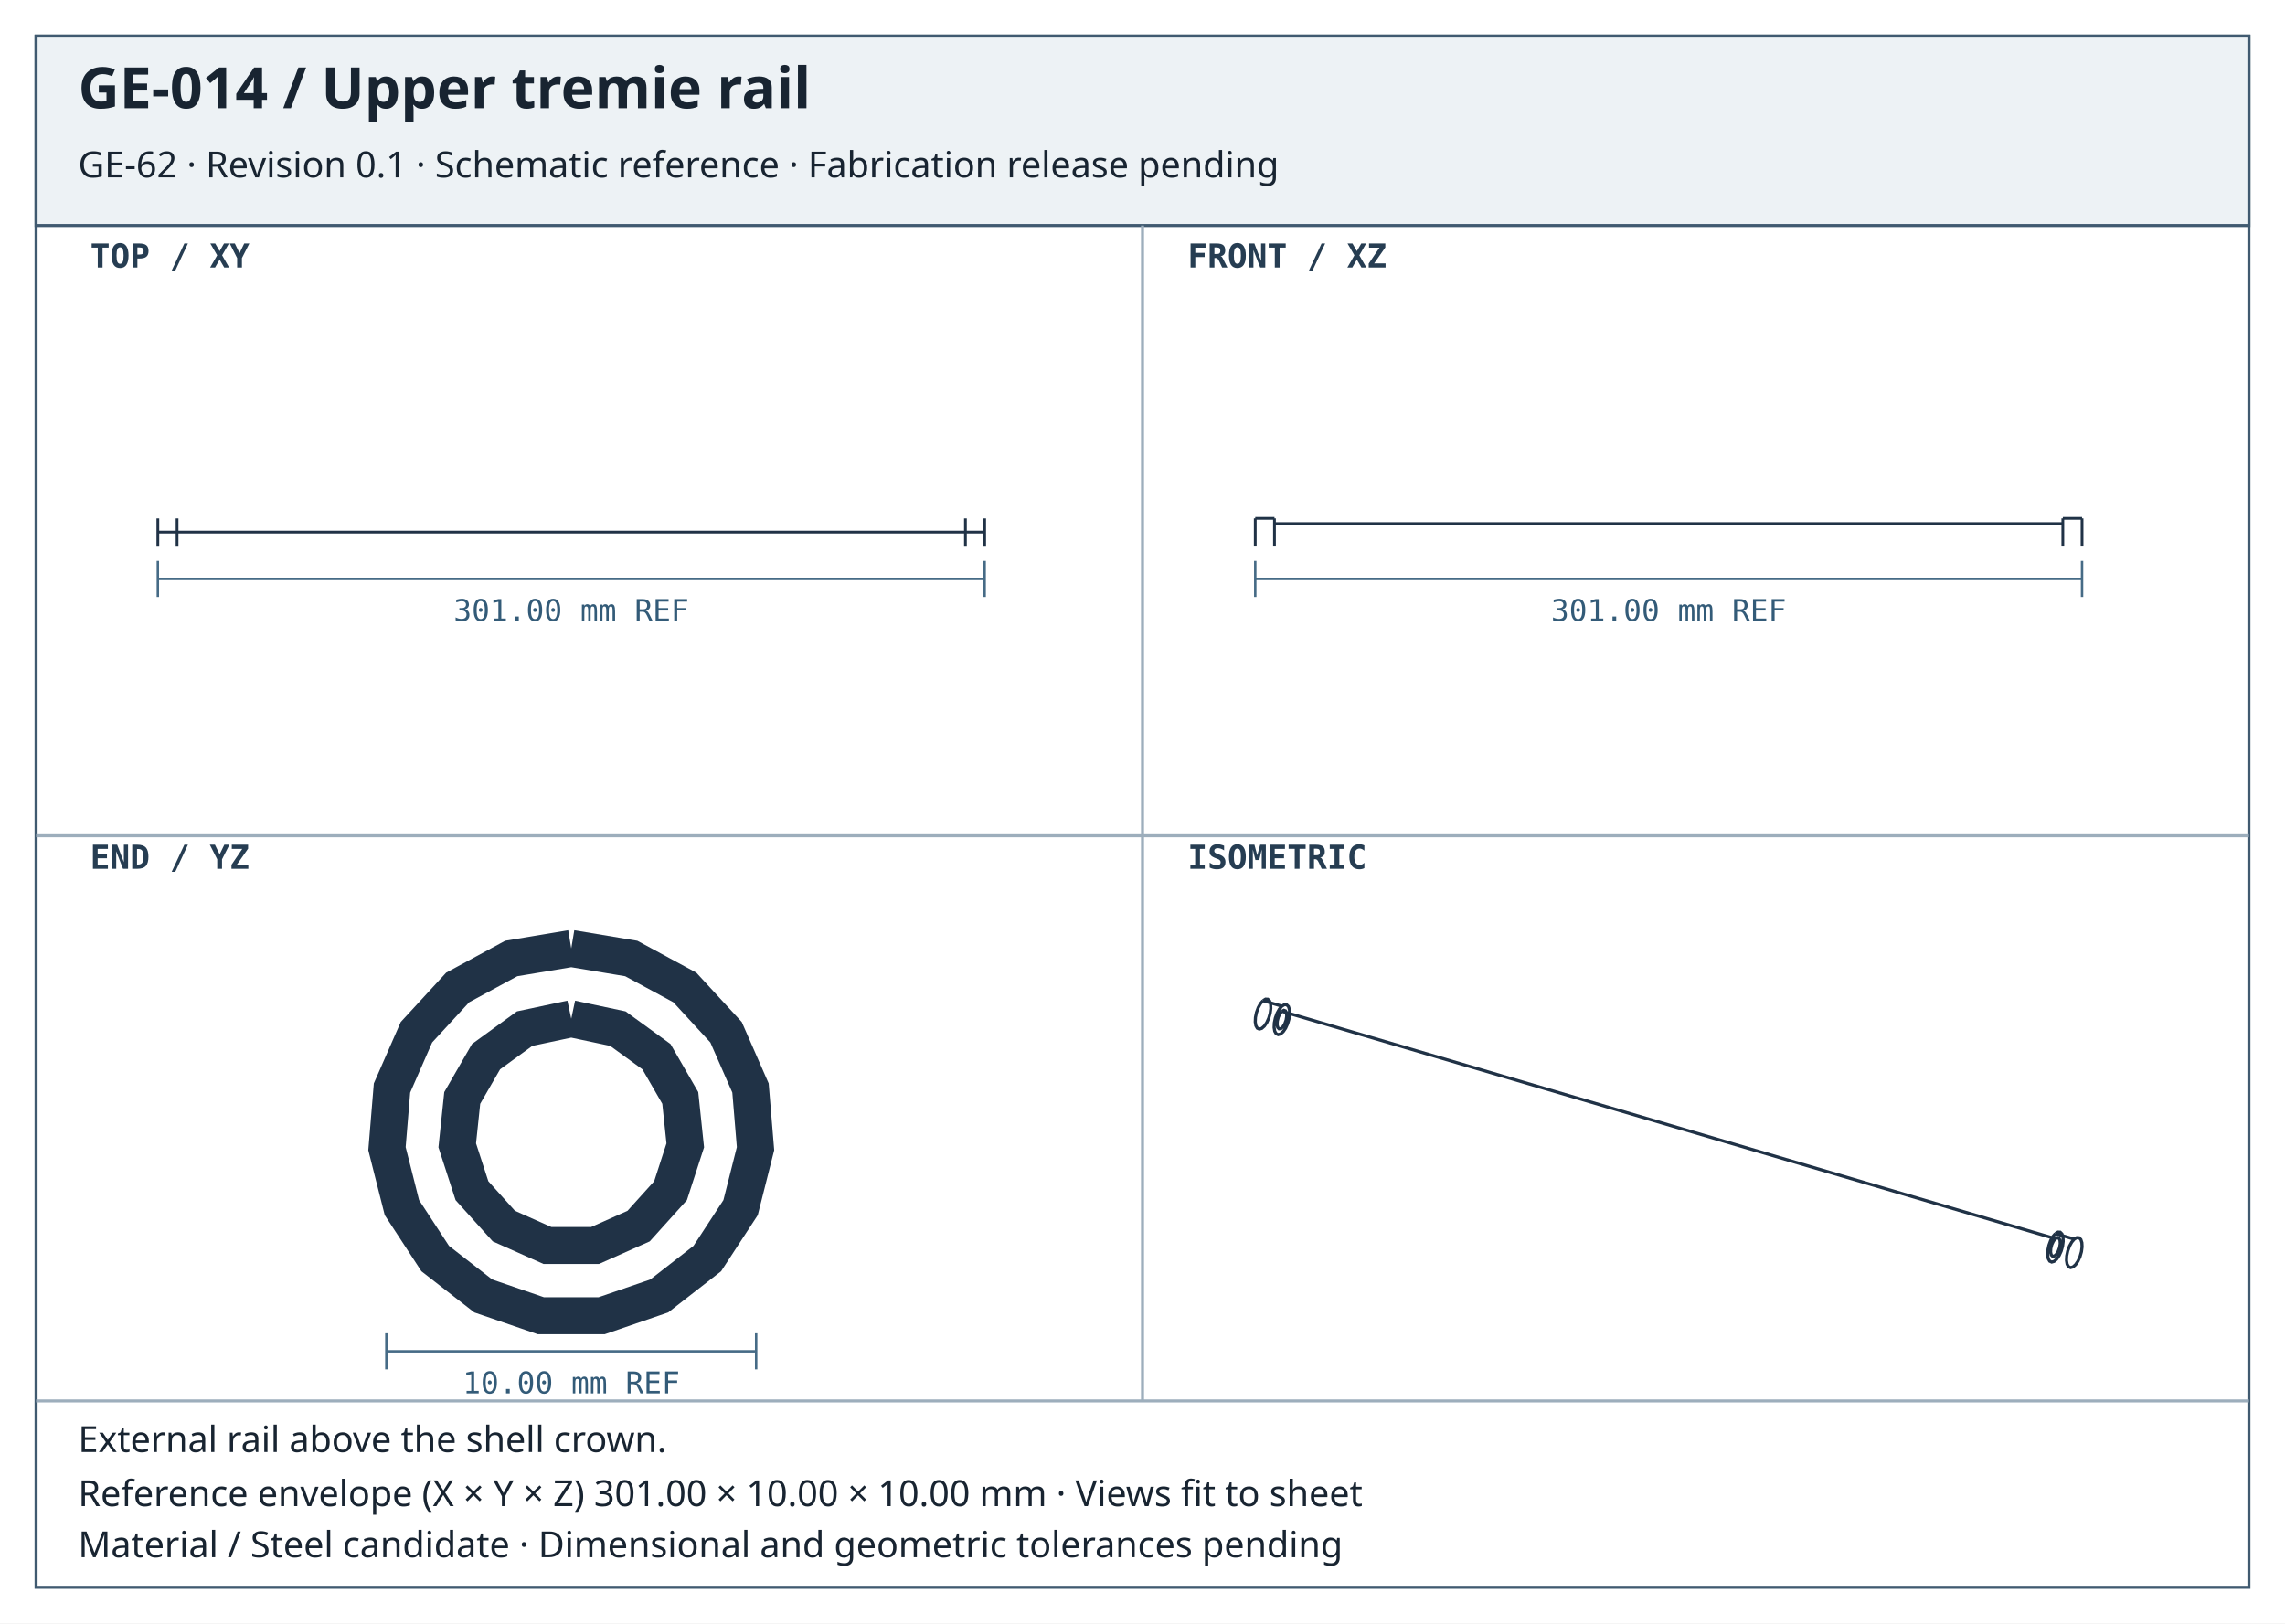
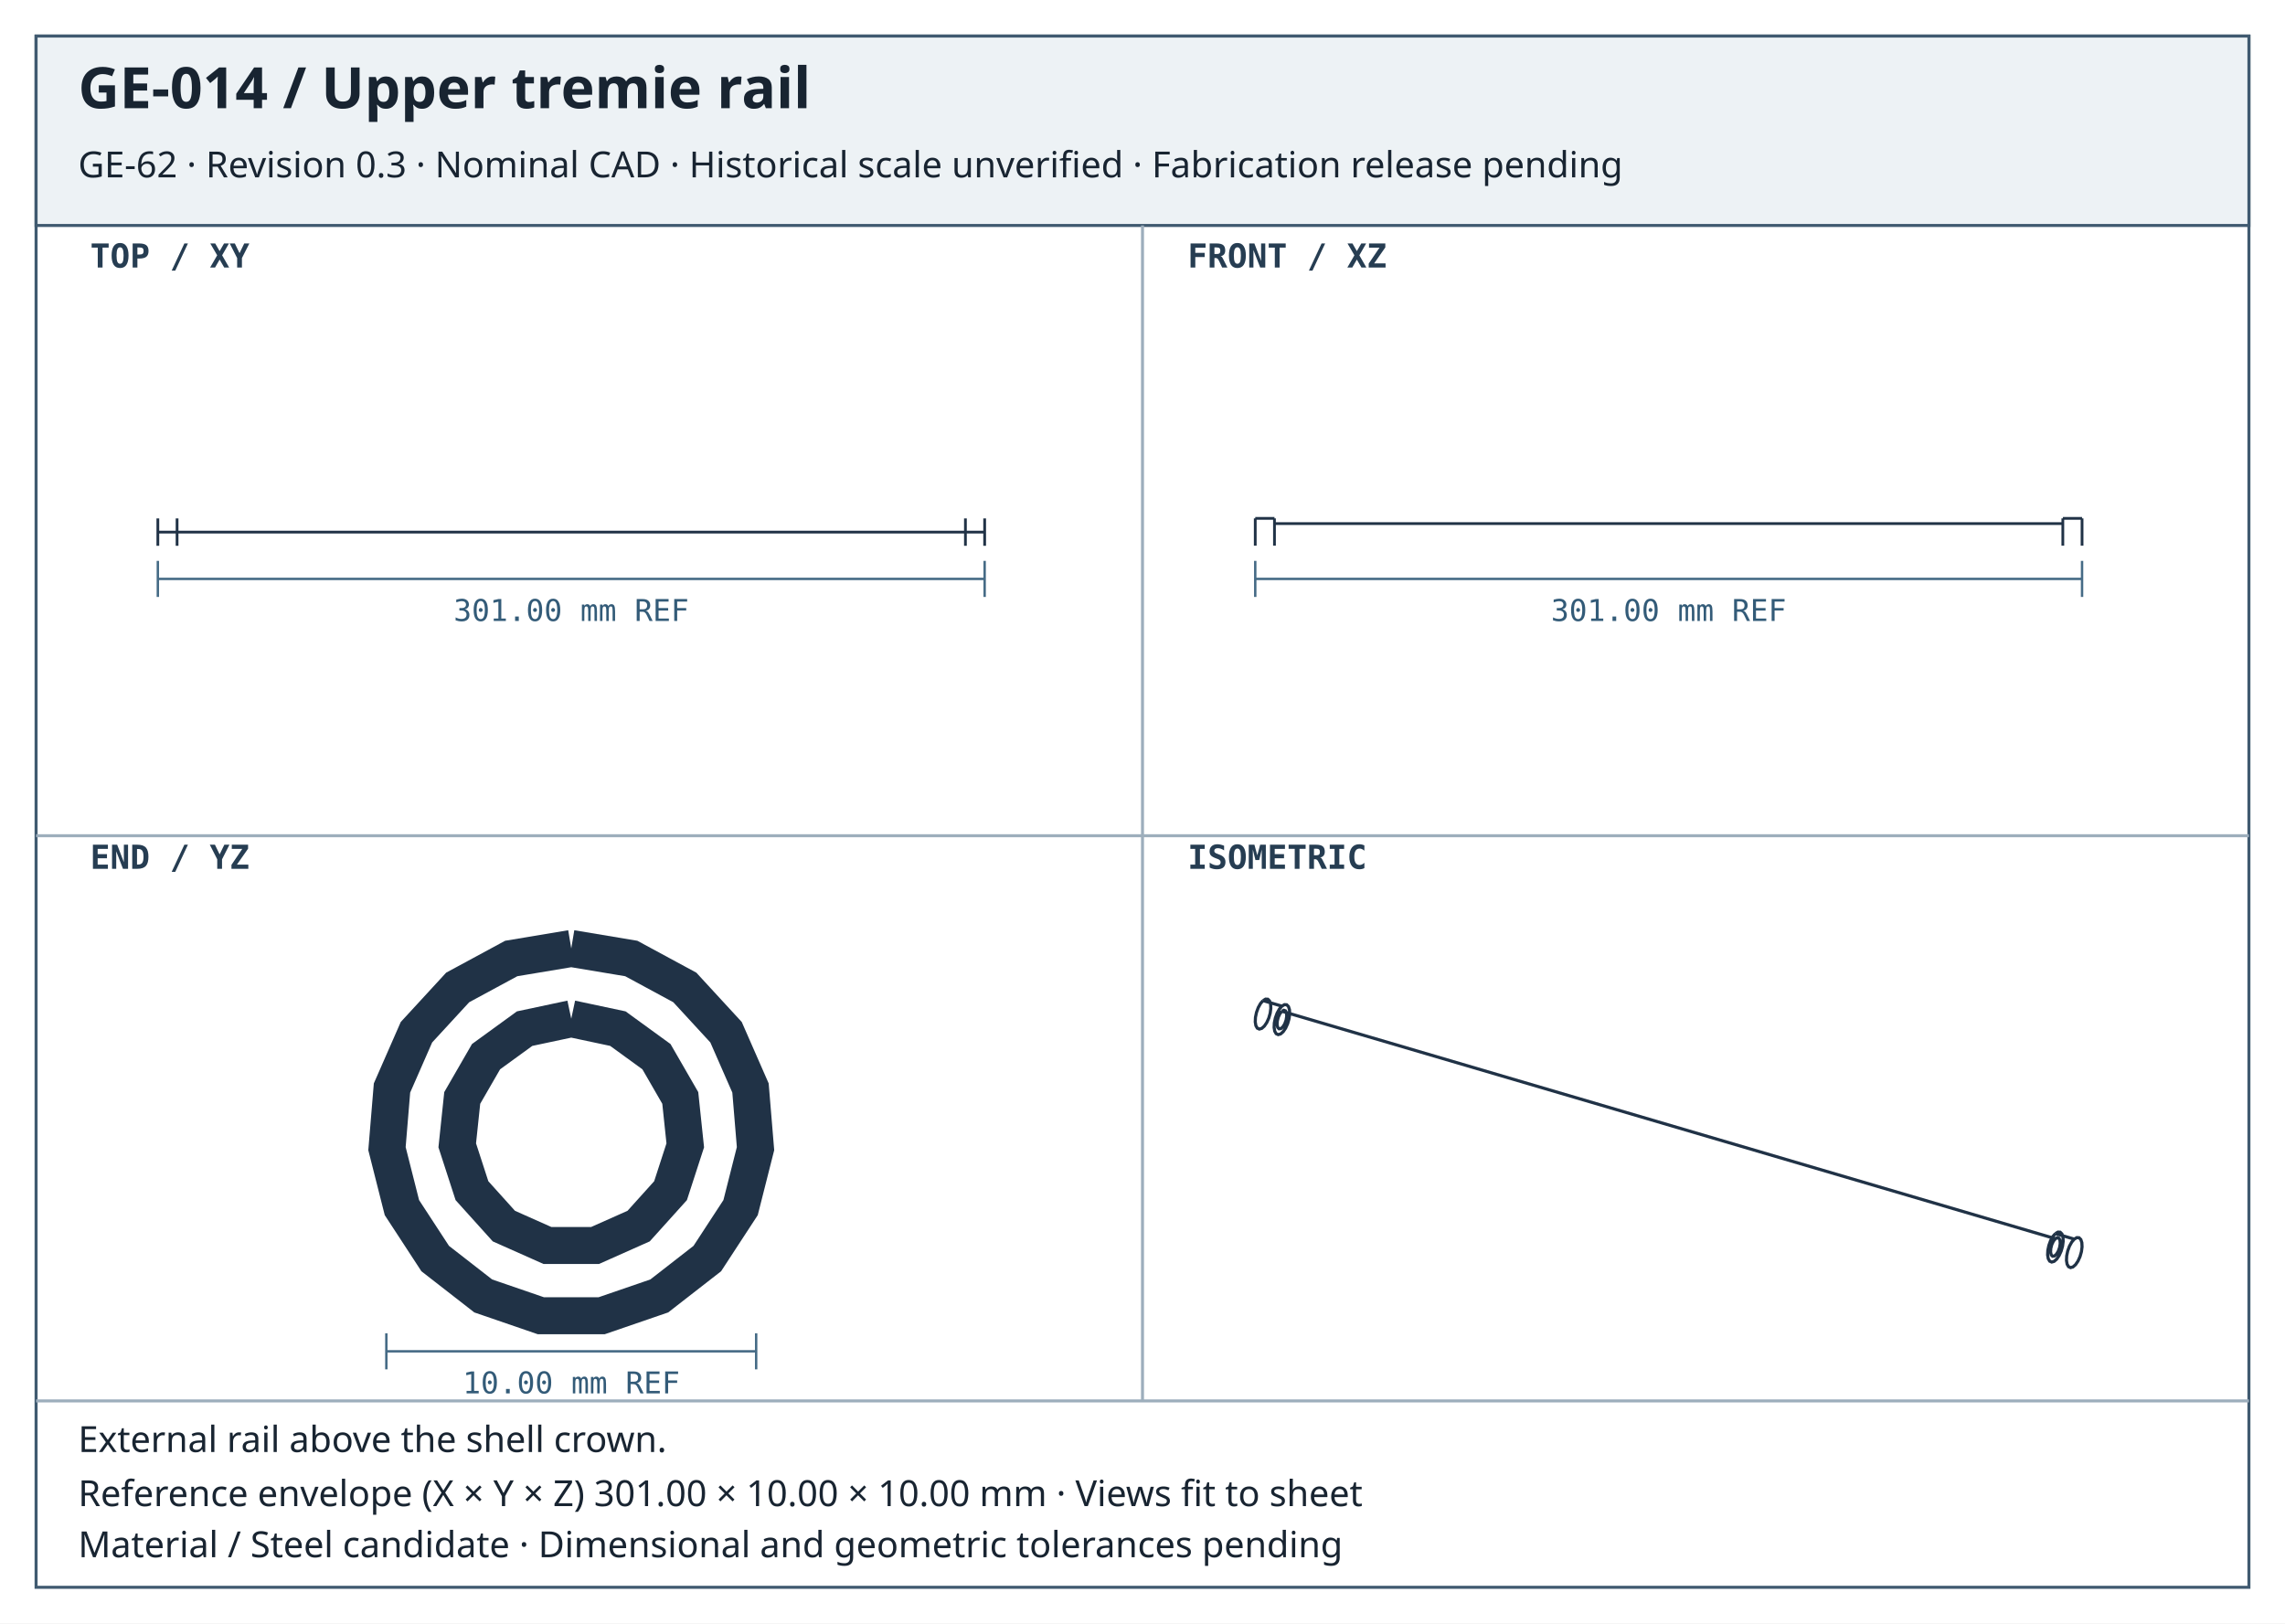
<svg xmlns="http://www.w3.org/2000/svg" viewBox="0 0 760 540">
  <style>
text{fill:#182431;font:12px sans-serif}.label{font:700 11px monospace;fill:#263d52}.value{font:10px monospace;fill:#335b78}.dim{stroke:#466b86;stroke-width:0.8;fill:none}g :is(path,circle,ellipse,line,polyline,polygon){vector-effect:non-scaling-stroke;stroke-width:.65px}
</style>
  <rect width="760" height="540" fill="white" />
  <rect x="12" y="12" width="736" height="516" fill="none" stroke="#405a70" />
  <rect x="12" y="12" width="736" height="63" fill="#edf2f5" stroke="#405a70" />
  <text x="26" y="36" style="font-size:19px;font-weight:bold">GE-014 / Upper tremie rail</text>
-   <text x="26" y="59">GE-62 · Revision 0.1 · Schematic reference · Fabrication release pending</text>
+   <text x="26" y="59">GE-62 · Revision 0.3 · Nominal CAD · Historical scale unverified · Fabrication release pending</text>
  <path d="M380 75V466 M12 278H748 M12 466H748" fill="none" stroke="#9daebc" />
  <text class="label" x="30" y="89">TOP / XY</text>
  <g transform="translate(190.0 177.0) scale(0.9136213)">
    <path d="M143.500 -0.000 L143.500 1.261 L143.500 2.304 L143.500 2.948 L143.500 3.083 L143.500 2.685 L143.500 1.822 L143.500 0.645 L143.500 -0.645 L143.500 -1.822 L143.500 -2.685 L143.500 -3.083 L143.500 -2.948 L143.500 -2.304 L143.500 -1.261 L143.500 -0.000 M-143.500 -0.000 L143.500 -0.000 M-143.500 -0.000 L-143.500 1.261 L-143.500 2.304 L-143.500 2.948 L-143.500 3.083 L-143.500 2.685 L-143.500 1.822 L-143.500 0.645 L-143.500 -0.645 L-143.500 -1.822 L-143.500 -2.685 L-143.500 -3.083 L-143.500 -2.948 L-143.500 -2.304 L-143.500 -1.261 L-143.500 -0.000 M143.500 -0.000 L143.500 1.623 L143.500 3.071 L143.500 4.186 L143.500 4.847 L143.500 4.983 L143.500 4.579 L143.500 3.679 L143.500 2.380 L143.500 0.823 L143.500 -0.823 L143.500 -2.380 L143.500 -3.679 L143.500 -4.579 L143.500 -4.983 L143.500 -4.847 L143.500 -4.186 L143.500 -3.071 L143.500 -1.623 L143.500 -0.000 M-143.500 -0.000 L-143.500 1.623 L-143.500 3.071 L-143.500 4.186 L-143.500 4.847 L-143.500 4.983 L-143.500 4.579 L-143.500 3.679 L-143.500 2.380 L-143.500 0.823 L-143.500 -0.823 L-143.500 -2.380 L-143.500 -3.679 L-143.500 -4.579 L-143.500 -4.983 L-143.500 -4.847 L-143.500 -4.186 L-143.500 -3.071 L-143.500 -1.623 L-143.500 -0.000 M150.500 -0.000 L150.500 1.623 L150.500 3.071 L150.500 4.186 L150.500 4.847 L150.500 4.983 L150.500 4.579 L150.500 3.679 L150.500 2.380 L150.500 0.823 L150.500 -0.823 L150.500 -2.380 L150.500 -3.679 L150.500 -4.579 L150.500 -4.983 L150.500 -4.847 L150.500 -4.186 L150.500 -3.071 L150.500 -1.623 L150.500 -0.000 M143.500 -0.000 L150.500 -0.000 M-150.500 -0.000 L-143.500 -0.000 M-150.500 -0.000 L-150.500 1.623 L-150.500 3.071 L-150.500 4.186 L-150.500 4.847 L-150.500 4.983 L-150.500 4.579 L-150.500 3.679 L-150.500 2.380 L-150.500 0.823 L-150.500 -0.823 L-150.500 -2.380 L-150.500 -3.679 L-150.500 -4.579 L-150.500 -4.983 L-150.500 -4.847 L-150.500 -4.186 L-150.500 -3.071 L-150.500 -1.623 L-150.500 -0.000" stroke="#203246" fill="none" />
  </g>
  <path class="dim" d="M52.5 186.568v12 M327.5 186.568v12 M52.5 192.568H327.5" />
  <text text-anchor="middle" class="value" x="190" y="206.568">301.00 mm REF</text>
  <text class="label" x="395" y="89">FRONT / XZ</text>
  <g transform="translate(555.0 177.0) scale(0.9136213)">
    <path d="M143.500 -3.100 L143.500 -2.832 L143.500 -2.074 L143.500 -0.958 L143.500 0.324 L143.500 1.550 L143.500 2.508 L143.500 3.032 L143.500 3.032 L143.500 2.508 L143.500 1.550 L143.500 0.324 L143.500 -0.958 L143.500 -2.074 L143.500 -2.832 L143.500 -3.100 M-143.500 -3.100 L143.500 -3.100 M-143.500 -3.100 L-143.500 -2.832 L-143.500 -2.074 L-143.500 -0.958 L-143.500 0.324 L-143.500 1.550 L-143.500 2.508 L-143.500 3.032 L-143.500 3.032 L-143.500 2.508 L-143.500 1.550 L-143.500 0.324 L-143.500 -0.958 L-143.500 -2.074 L-143.500 -2.832 L-143.500 -3.100 M143.500 -5.000 L143.500 -4.729 L143.500 -3.946 L143.500 -2.735 L143.500 -1.227 L143.500 0.413 L143.500 2.008 L143.500 3.386 L143.500 4.397 L143.500 4.932 L143.500 4.932 L143.500 4.397 L143.500 3.386 L143.500 2.008 L143.500 0.413 L143.500 -1.227 L143.500 -2.735 L143.500 -3.946 L143.500 -4.729 L143.500 -5.000 M-143.500 -5.000 L-143.500 -4.729 L-143.500 -3.946 L-143.500 -2.735 L-143.500 -1.227 L-143.500 0.413 L-143.500 2.008 L-143.500 3.386 L-143.500 4.397 L-143.500 4.932 L-143.500 4.932 L-143.500 4.397 L-143.500 3.386 L-143.500 2.008 L-143.500 0.413 L-143.500 -1.227 L-143.500 -2.735 L-143.500 -3.946 L-143.500 -4.729 L-143.500 -5.000 M150.500 -5.000 L150.500 -4.729 L150.500 -3.946 L150.500 -2.735 L150.500 -1.227 L150.500 0.413 L150.500 2.008 L150.500 3.386 L150.500 4.397 L150.500 4.932 L150.500 4.932 L150.500 4.397 L150.500 3.386 L150.500 2.008 L150.500 0.413 L150.500 -1.227 L150.500 -2.735 L150.500 -3.946 L150.500 -4.729 L150.500 -5.000 M143.500 -5.000 L150.500 -5.000 M-150.500 -5.000 L-143.500 -5.000 M-150.500 -5.000 L-150.500 -4.729 L-150.500 -3.946 L-150.500 -2.735 L-150.500 -1.227 L-150.500 0.413 L-150.500 2.008 L-150.500 3.386 L-150.500 4.397 L-150.500 4.932 L-150.500 4.932 L-150.500 4.397 L-150.500 3.386 L-150.500 2.008 L-150.500 0.413 L-150.500 -1.227 L-150.500 -2.735 L-150.500 -3.946 L-150.500 -4.729 L-150.500 -5.000" stroke="#203246" fill="none" />
  </g>
  <path class="dim" d="M417.5 186.568v12 M692.5 186.568v12 M417.5 192.568H692.5" />
  <text text-anchor="middle" class="value" x="555" y="206.568">301.00 mm REF</text>
  <text class="label" x="30" y="289">END / YZ</text>
  <g transform="translate(190.0 377.0) scale(12.3)">
    <path d="M0.000 -3.100 L-1.261 -2.832 L-2.304 -2.074 L-2.948 -0.958 L-3.083 0.324 L-2.685 1.550 L-1.822 2.508 L-0.645 3.032 L0.645 3.032 L1.822 2.508 L2.685 1.550 L3.083 0.324 L2.948 -0.958 L2.304 -2.074 L1.261 -2.832 L0.000 -3.100 M0.000 -3.100 L0.000 -3.100 M0.000 -3.100 L-1.261 -2.832 L-2.304 -2.074 L-2.948 -0.958 L-3.083 0.324 L-2.685 1.550 L-1.822 2.508 L-0.645 3.032 L0.645 3.032 L1.822 2.508 L2.685 1.550 L3.083 0.324 L2.948 -0.958 L2.304 -2.074 L1.261 -2.832 L0.000 -3.100 M0.000 -5.000 L-1.623 -4.729 L-3.071 -3.946 L-4.186 -2.735 L-4.847 -1.227 L-4.983 0.413 L-4.579 2.008 L-3.679 3.386 L-2.380 4.397 L-0.823 4.932 L0.823 4.932 L2.380 4.397 L3.679 3.386 L4.579 2.008 L4.983 0.413 L4.847 -1.227 L4.186 -2.735 L3.071 -3.946 L1.623 -4.729 L0.000 -5.000 M0.000 -5.000 L-1.623 -4.729 L-3.071 -3.946 L-4.186 -2.735 L-4.847 -1.227 L-4.983 0.413 L-4.579 2.008 L-3.679 3.386 L-2.380 4.397 L-0.823 4.932 L0.823 4.932 L2.380 4.397 L3.679 3.386 L4.579 2.008 L4.983 0.413 L4.847 -1.227 L4.186 -2.735 L3.071 -3.946 L1.623 -4.729 L0.000 -5.000 M0.000 -5.000 L-1.623 -4.729 L-3.071 -3.946 L-4.186 -2.735 L-4.847 -1.227 L-4.983 0.413 L-4.579 2.008 L-3.679 3.386 L-2.380 4.397 L-0.823 4.932 L0.823 4.932 L2.380 4.397 L3.679 3.386 L4.579 2.008 L4.983 0.413 L4.847 -1.227 L4.186 -2.735 L3.071 -3.946 L1.623 -4.729 L0.000 -5.000 M0.000 -5.000 L0.000 -5.000 M0.000 -5.000 L0.000 -5.000 M0.000 -5.000 L-1.623 -4.729 L-3.071 -3.946 L-4.186 -2.735 L-4.847 -1.227 L-4.983 0.413 L-4.579 2.008 L-3.679 3.386 L-2.380 4.397 L-0.823 4.932 L0.823 4.932 L2.380 4.397 L3.679 3.386 L4.579 2.008 L4.983 0.413 L4.847 -1.227 L4.186 -2.735 L3.071 -3.946 L1.623 -4.729 L0.000 -5.000" stroke="#203246" fill="none" />
  </g>
  <path class="dim" d="M128.5 443.5v12 M251.5 443.5v12 M128.5 449.5H251.5" />
  <text text-anchor="middle" class="value" x="190" y="463.5">10.00 mm REF</text>
  <text class="label" x="395" y="289">ISOMETRIC</text>
  <g transform="translate(555.0 376.9763) scale(1.036272)">
    <path d="M124.132 33.831 L123.499 34.615 L122.976 35.726 L122.653 36.970 L122.585 38.135 L122.785 39.017 L123.218 39.464 L123.809 39.399 L124.455 38.834 L125.046 37.866 L125.479 36.662 L125.679 35.430 L125.611 34.384 L125.288 33.705 L124.765 33.509 L124.132 33.831 M-124.132 -39.175 L124.132 33.831 M-124.132 -39.175 L-124.765 -38.391 L-125.288 -37.281 L-125.611 -36.036 L-125.679 -34.872 L-125.479 -33.990 L-125.046 -33.542 L-124.455 -33.607 L-123.809 -34.172 L-123.218 -35.140 L-122.785 -36.344 L-122.585 -37.576 L-122.653 -38.622 L-122.976 -39.301 L-123.499 -39.497 L-124.132 -39.175 M124.132 32.193 L123.317 33.139 L122.591 34.449 L122.032 35.982 L121.700 37.571 L121.632 39.044 L121.835 40.242 L122.286 41.035 L122.938 41.337 L123.719 41.115 L124.545 40.393 L125.326 39.250 L125.978 37.809 L126.429 36.226 L126.632 34.674 L126.564 33.319 L126.232 32.310 L125.673 31.755 L124.947 31.715 L124.132 32.193 M-124.132 -40.813 L-124.947 -39.867 L-125.673 -38.557 L-126.232 -37.024 L-126.564 -35.435 L-126.632 -33.962 L-126.429 -32.764 L-125.978 -31.971 L-125.326 -31.669 L-124.545 -31.891 L-123.719 -32.613 L-122.938 -33.756 L-122.286 -35.198 L-121.835 -36.780 L-121.632 -38.333 L-121.700 -39.687 L-122.032 -40.696 L-122.591 -41.251 L-123.317 -41.291 L-124.132 -40.813 M130.187 33.974 L129.373 34.920 L128.646 36.230 L128.087 37.762 L127.755 39.352 L127.687 40.825 L127.890 42.023 L128.342 42.816 L128.993 43.118 L129.774 42.896 L130.600 42.174 L131.381 41.030 L132.033 39.589 L132.484 38.007 L132.687 36.454 L132.619 35.100 L132.287 34.091 L131.728 33.536 L131.002 33.495 L130.187 33.974 M124.132 32.193 L130.187 33.974 M-130.187 -42.593 L-124.132 -40.813 M-130.187 -42.593 L-131.002 -41.648 L-131.728 -40.338 L-132.287 -38.805 L-132.619 -37.216 L-132.687 -35.742 L-132.484 -34.544 L-132.033 -33.751 L-131.381 -33.450 L-130.600 -33.672 L-129.774 -34.394 L-128.993 -35.537 L-128.342 -36.978 L-127.890 -38.561 L-127.687 -40.113 L-127.755 -41.467 L-128.087 -42.477 L-128.646 -43.032 L-129.373 -43.072 L-130.187 -42.593" stroke="#203246" fill="none" />
  </g>
  <text x="26" y="483">External rail above the shell crown.</text>
  <text x="26" y="501">Reference envelope (X × Y × Z) 301.00 × 10.00 × 10.00 mm · Views fit to sheet</text>
  <text x="26" y="518">Material / Steel candidate · Dimensional and geometric tolerances pending</text>
</svg>
